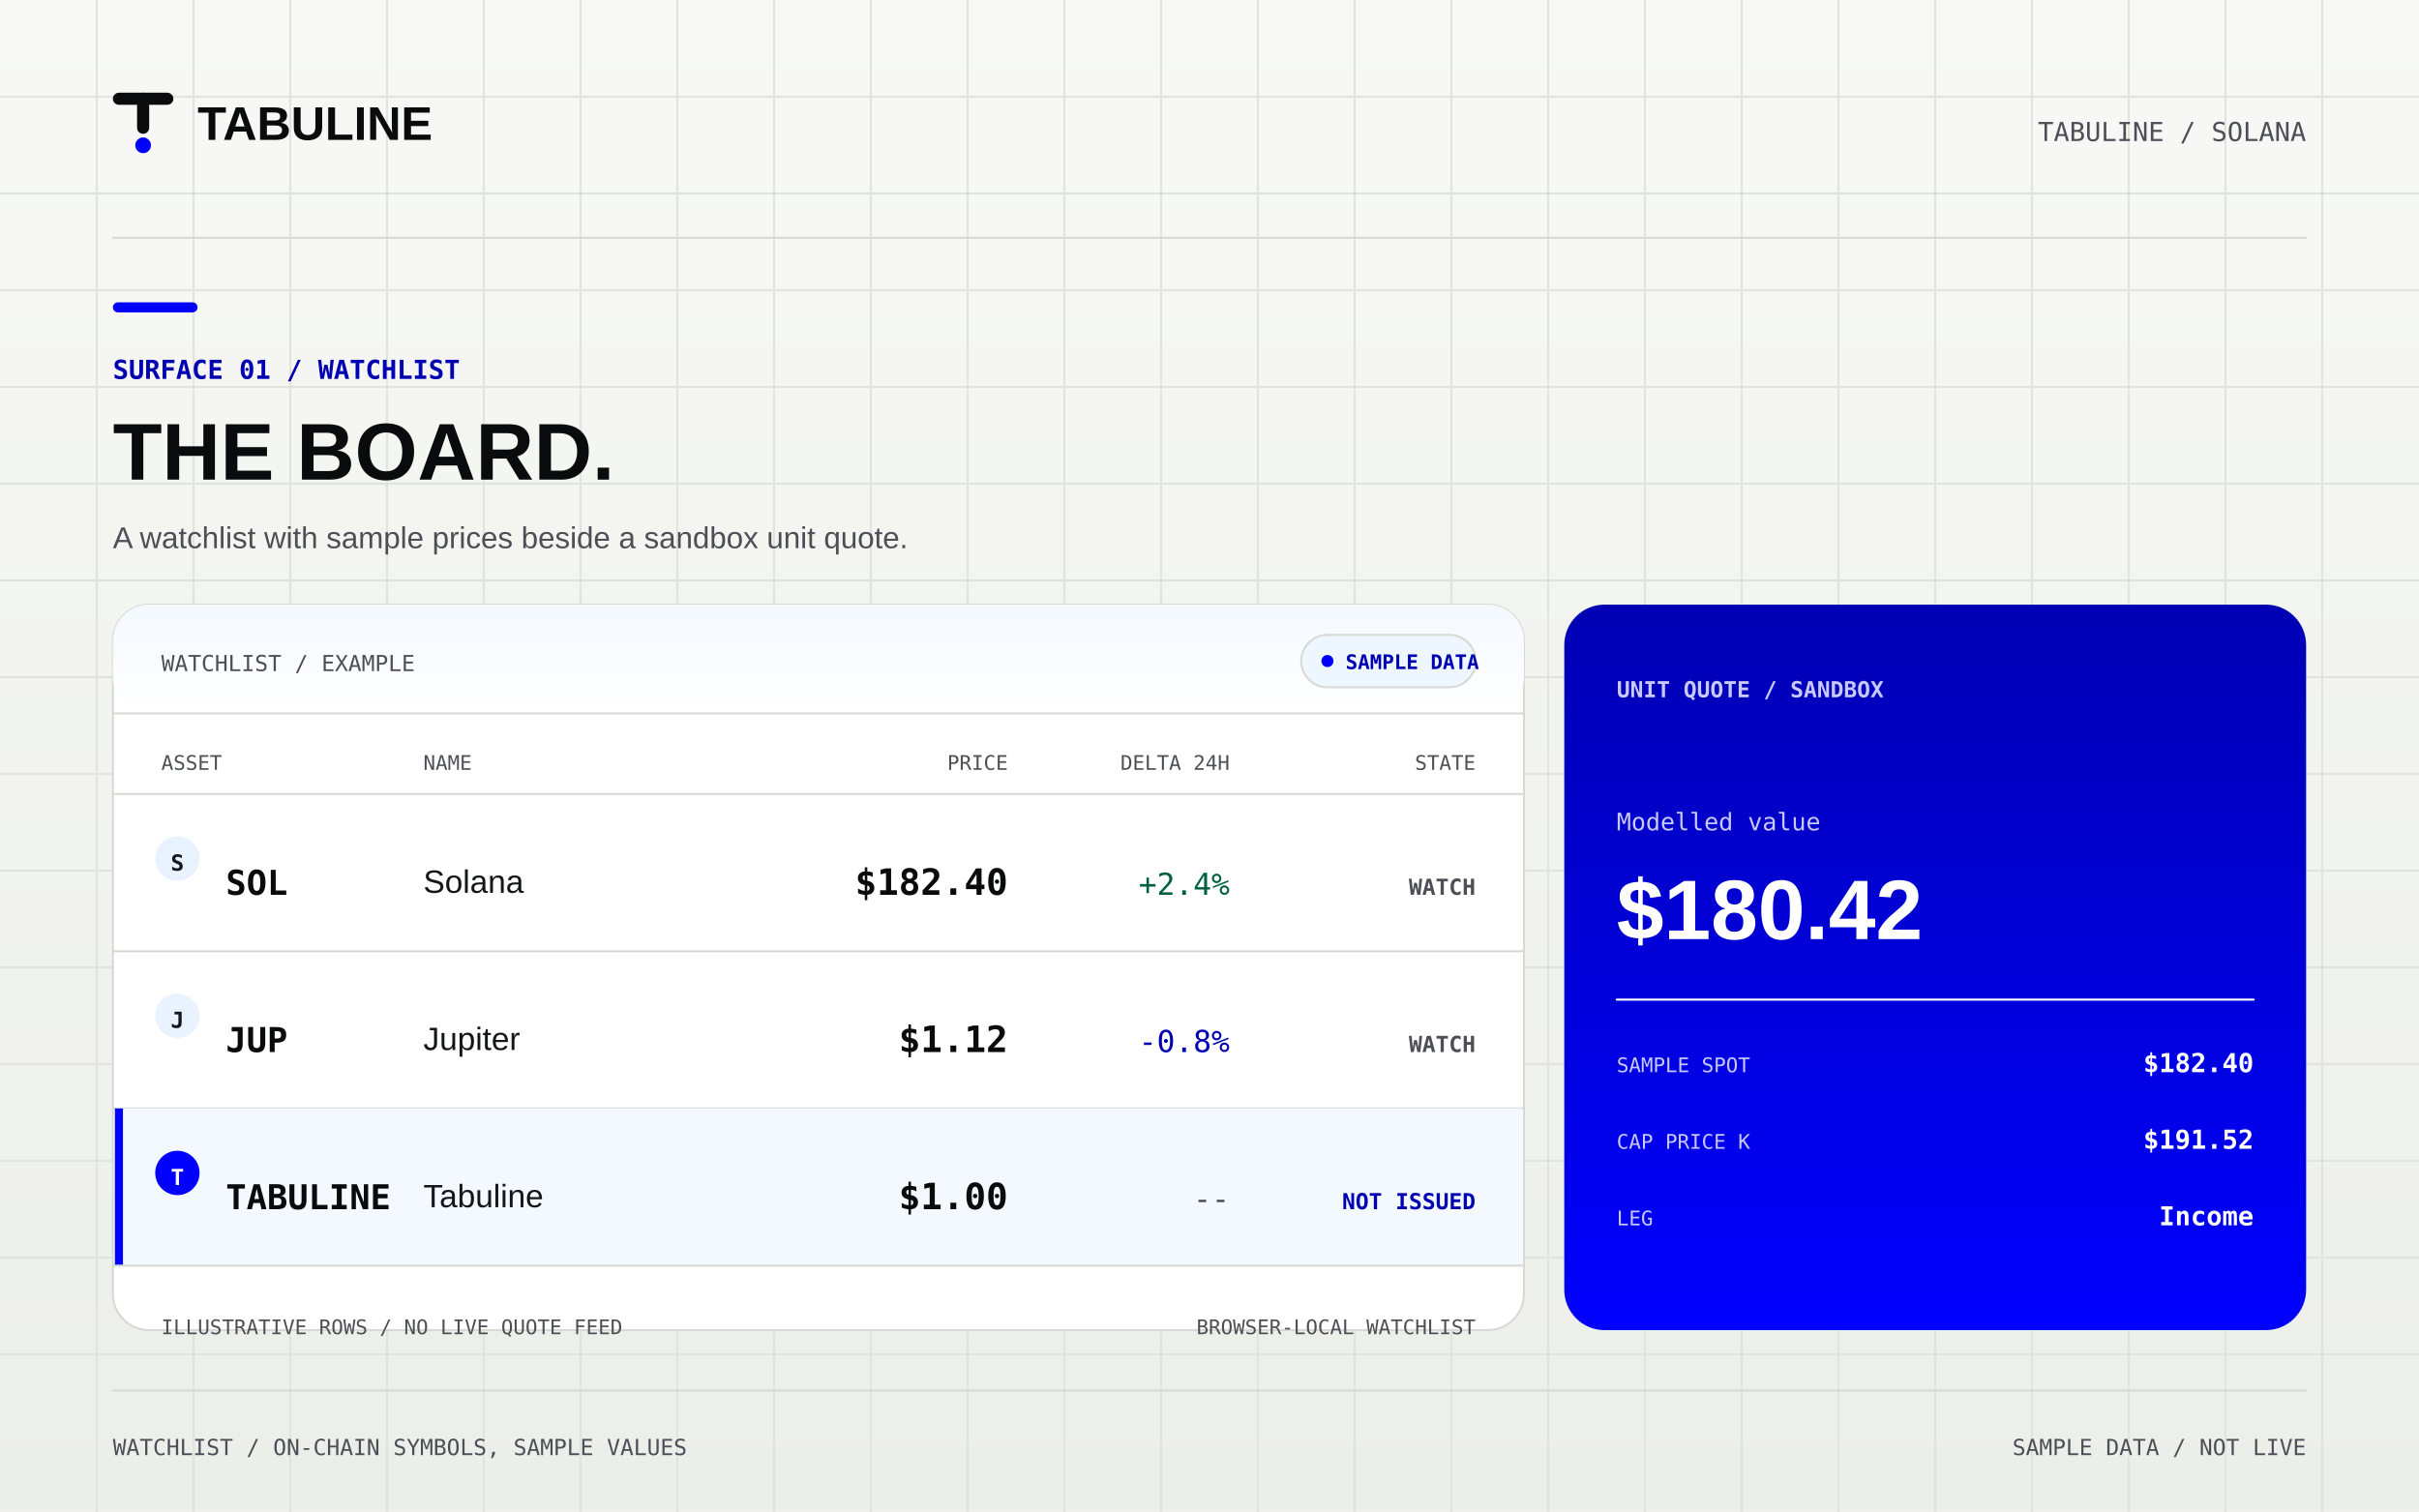
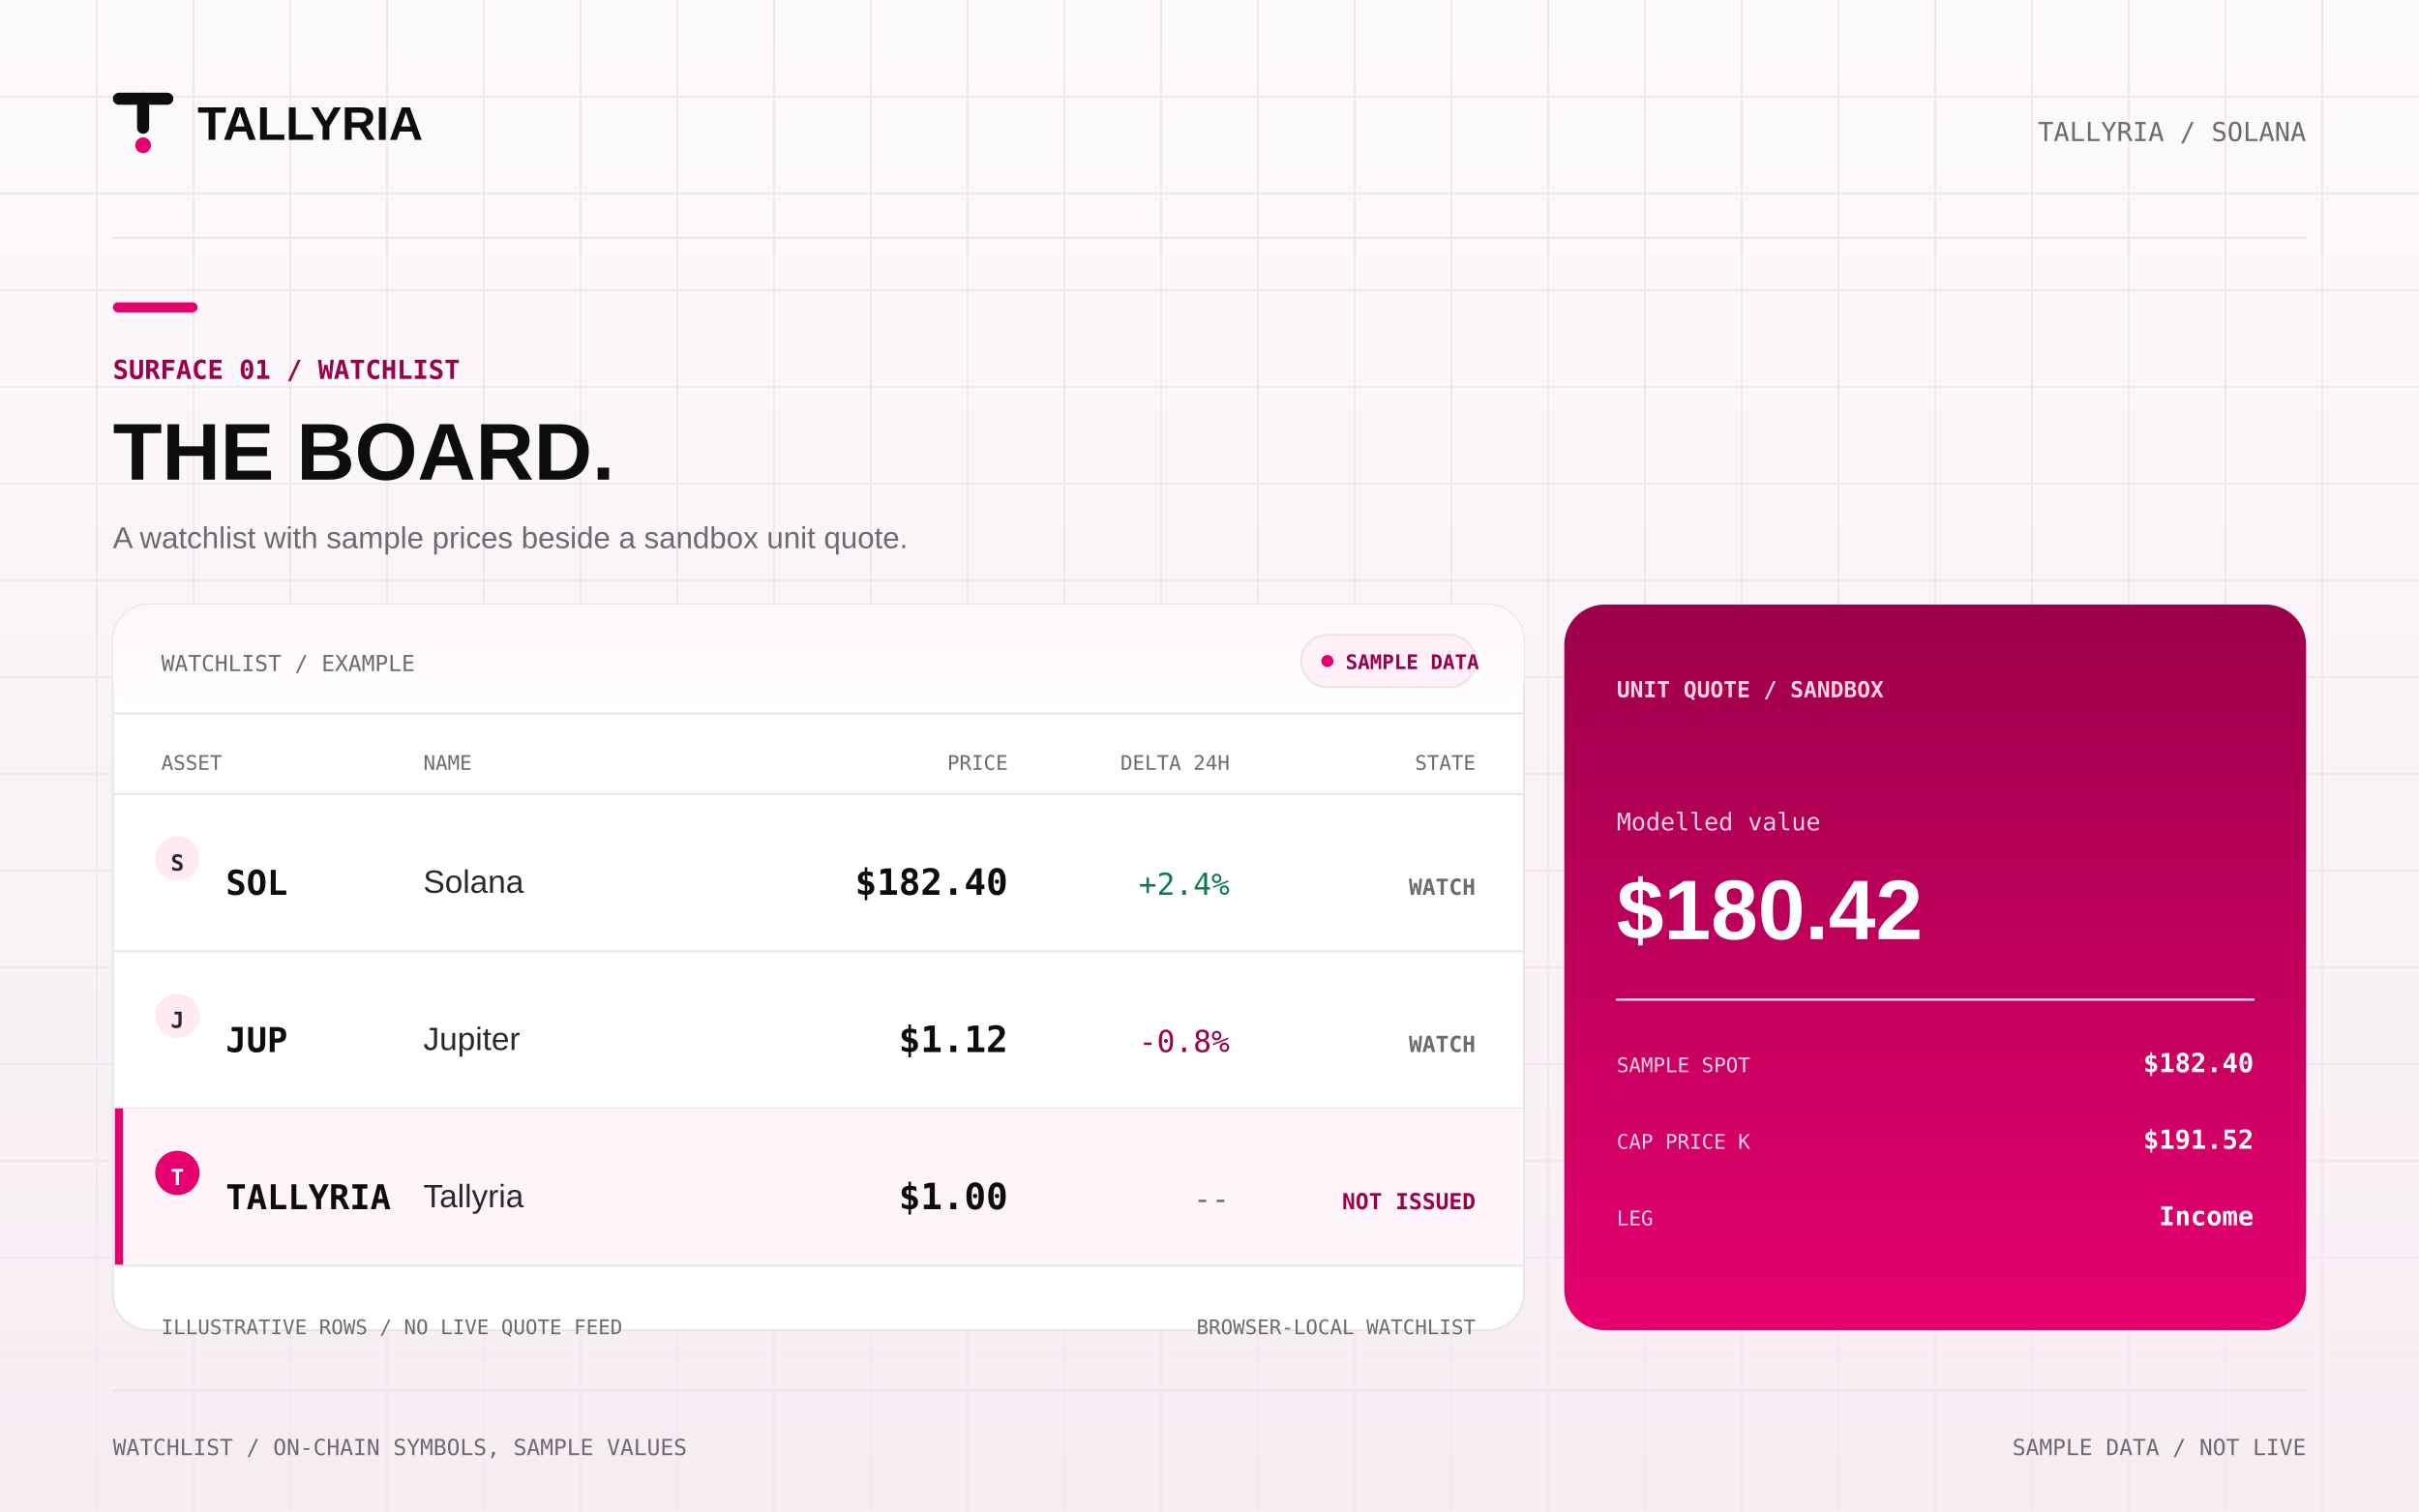
<svg xmlns="http://www.w3.org/2000/svg" width="1200" height="750" viewBox="0 0 1200 750" role="img" aria-labelledby="t d">
  <defs>
    <linearGradient id="d1" x1="0" y1="0" x2="0" y2="1">
-       <stop offset="0" stop-color="#f8f9f6" />
-       <stop offset="1" stop-color="#eceee9" />
+       <stop offset="0" stop-color="#fdfafc" />
+       <stop offset="1" stop-color="#f6edf3" />
    </linearGradient>
    <linearGradient id="d2" x1="0" y1="0" x2="0" y2="1">
-       <stop offset="0" stop-color="#f4f9ff" />
+       <stop offset="0" stop-color="#fff6fa" />
      <stop offset="1" stop-color="#ffffff" />
    </linearGradient>
    <linearGradient id="d3" x1="0" y1="0" x2="0" y2="1">
-       <stop offset="0" stop-color="#0000b3" />
-       <stop offset="1" stop-color="#0000ff" />
+       <stop offset="0" stop-color="#9c004a" />
+       <stop offset="1" stop-color="#e6006f" />
    </linearGradient>
  </defs>
-   <rect width="1200" height="750" fill="#f4f5f2" />
+   <rect width="1200" height="750" fill="#fbf6f9" />
  <rect x="0.00" y="0.00" width="1200.00" height="750.00" rx="0.00" fill="url(#d1)" />
-   <polyline points="48.00,0.00 48.00,750.00" fill="none" stroke="#e1e4dd" stroke-width="1" stroke-linecap="round" />
-   <polyline points="96.00,0.00 96.00,750.00" fill="none" stroke="#e1e4dd" stroke-width="1" stroke-linecap="round" />
-   <polyline points="144.00,0.00 144.00,750.00" fill="none" stroke="#e1e4dd" stroke-width="1" stroke-linecap="round" />
-   <polyline points="192.00,0.00 192.00,750.00" fill="none" stroke="#e1e4dd" stroke-width="1" stroke-linecap="round" />
-   <polyline points="240.00,0.00 240.00,750.00" fill="none" stroke="#e1e4dd" stroke-width="1" stroke-linecap="round" />
-   <polyline points="288.00,0.00 288.00,750.00" fill="none" stroke="#e1e4dd" stroke-width="1" stroke-linecap="round" />
-   <polyline points="336.00,0.00 336.00,750.00" fill="none" stroke="#e1e4dd" stroke-width="1" stroke-linecap="round" />
-   <polyline points="384.00,0.00 384.00,750.00" fill="none" stroke="#e1e4dd" stroke-width="1" stroke-linecap="round" />
-   <polyline points="432.00,0.00 432.00,750.00" fill="none" stroke="#e1e4dd" stroke-width="1" stroke-linecap="round" />
-   <polyline points="480.00,0.00 480.00,750.00" fill="none" stroke="#e1e4dd" stroke-width="1" stroke-linecap="round" />
-   <polyline points="528.00,0.00 528.00,750.00" fill="none" stroke="#e1e4dd" stroke-width="1" stroke-linecap="round" />
-   <polyline points="576.00,0.00 576.00,750.00" fill="none" stroke="#e1e4dd" stroke-width="1" stroke-linecap="round" />
-   <polyline points="624.00,0.00 624.00,750.00" fill="none" stroke="#e1e4dd" stroke-width="1" stroke-linecap="round" />
-   <polyline points="672.00,0.00 672.00,750.00" fill="none" stroke="#e1e4dd" stroke-width="1" stroke-linecap="round" />
-   <polyline points="720.00,0.00 720.00,750.00" fill="none" stroke="#e1e4dd" stroke-width="1" stroke-linecap="round" />
-   <polyline points="768.00,0.00 768.00,750.00" fill="none" stroke="#e1e4dd" stroke-width="1" stroke-linecap="round" />
-   <polyline points="816.00,0.00 816.00,750.00" fill="none" stroke="#e1e4dd" stroke-width="1" stroke-linecap="round" />
-   <polyline points="864.00,0.00 864.00,750.00" fill="none" stroke="#e1e4dd" stroke-width="1" stroke-linecap="round" />
-   <polyline points="912.00,0.00 912.00,750.00" fill="none" stroke="#e1e4dd" stroke-width="1" stroke-linecap="round" />
-   <polyline points="960.00,0.00 960.00,750.00" fill="none" stroke="#e1e4dd" stroke-width="1" stroke-linecap="round" />
-   <polyline points="1008.00,0.00 1008.00,750.00" fill="none" stroke="#e1e4dd" stroke-width="1" stroke-linecap="round" />
-   <polyline points="1056.00,0.00 1056.00,750.00" fill="none" stroke="#e1e4dd" stroke-width="1" stroke-linecap="round" />
-   <polyline points="1104.00,0.00 1104.00,750.00" fill="none" stroke="#e1e4dd" stroke-width="1" stroke-linecap="round" />
-   <polyline points="1152.00,0.00 1152.00,750.00" fill="none" stroke="#e1e4dd" stroke-width="1" stroke-linecap="round" />
-   <polyline points="0.00,48.00 1200.00,48.00" fill="none" stroke="#e1e4dd" stroke-width="1" stroke-linecap="round" />
-   <polyline points="0.00,96.00 1200.00,96.00" fill="none" stroke="#e1e4dd" stroke-width="1" stroke-linecap="round" />
-   <polyline points="0.00,144.00 1200.00,144.00" fill="none" stroke="#e1e4dd" stroke-width="1" stroke-linecap="round" />
-   <polyline points="0.00,192.00 1200.00,192.00" fill="none" stroke="#e1e4dd" stroke-width="1" stroke-linecap="round" />
-   <polyline points="0.00,240.00 1200.00,240.00" fill="none" stroke="#e1e4dd" stroke-width="1" stroke-linecap="round" />
-   <polyline points="0.00,288.00 1200.00,288.00" fill="none" stroke="#e1e4dd" stroke-width="1" stroke-linecap="round" />
-   <polyline points="0.00,336.00 1200.00,336.00" fill="none" stroke="#e1e4dd" stroke-width="1" stroke-linecap="round" />
-   <polyline points="0.00,384.00 1200.00,384.00" fill="none" stroke="#e1e4dd" stroke-width="1" stroke-linecap="round" />
-   <polyline points="0.00,432.00 1200.00,432.00" fill="none" stroke="#e1e4dd" stroke-width="1" stroke-linecap="round" />
-   <polyline points="0.00,480.00 1200.00,480.00" fill="none" stroke="#e1e4dd" stroke-width="1" stroke-linecap="round" />
-   <polyline points="0.00,528.00 1200.00,528.00" fill="none" stroke="#e1e4dd" stroke-width="1" stroke-linecap="round" />
-   <polyline points="0.00,576.00 1200.00,576.00" fill="none" stroke="#e1e4dd" stroke-width="1" stroke-linecap="round" />
-   <polyline points="0.00,624.00 1200.00,624.00" fill="none" stroke="#e1e4dd" stroke-width="1" stroke-linecap="round" />
-   <polyline points="0.00,672.00 1200.00,672.00" fill="none" stroke="#e1e4dd" stroke-width="1" stroke-linecap="round" />
-   <rect x="56.00" y="46.00" width="30.00" height="6.00" rx="3.00" fill="#0a0b0d" stroke="none" />
-   <rect x="68.00" y="46.00" width="6.00" height="20.40" rx="3.00" fill="#0a0b0d" stroke="none" />
-   <circle cx="71.00" cy="72.10" r="3.90" fill="#0000ff" />
-   <text x="98.00" y="69.40" fill="#0a0b0d" font-family="'Segoe UI','Helvetica Neue',Arial,sans-serif" font-size="23.4" font-weight="700" text-anchor="start">TABULINE</text>
-   <text x="1144.00" y="70.00" fill="#4c4f55" font-family="Consolas,'Cascadia Mono',monospace" font-size="13" font-weight="400" text-anchor="end">TABULINE / SOLANA</text>
-   <polyline points="56.00,118.00 1144.00,118.00" fill="none" stroke="#d7d9d3" stroke-width="1" stroke-linecap="round" />
-   <rect x="56.00" y="150.00" width="42.00" height="5.00" rx="2.50" fill="#0000ff" stroke="none" />
-   <text x="56.00" y="188.00" fill="#0000b3" font-family="Consolas,'Cascadia Mono',monospace" font-size="13" font-weight="700" text-anchor="start">SURFACE 01 / WATCHLIST</text>
-   <text x="56.00" y="238.00" fill="#0a0b0d" font-family="'Segoe UI','Helvetica Neue',Arial,sans-serif" font-size="40" font-weight="700" text-anchor="start">THE BOARD.</text>
-   <text x="56.00" y="272.00" fill="#4c4f55" font-family="'Segoe UI','Helvetica Neue',Arial,sans-serif" font-size="15" font-weight="400" text-anchor="start">A watchlist with sample prices beside a sandbox unit quote.</text>
-   <rect x="56.00" y="300.00" width="700.00" height="360.00" rx="18.00" fill="#ffffff" stroke="#d7d9d3" stroke-width="1" />
+   <polyline points="48.00,0.00 48.00,750.00" fill="none" stroke="#f3e6ee" stroke-width="1" stroke-linecap="round" />
+   <polyline points="96.00,0.00 96.00,750.00" fill="none" stroke="#f3e6ee" stroke-width="1" stroke-linecap="round" />
+   <polyline points="144.00,0.00 144.00,750.00" fill="none" stroke="#f3e6ee" stroke-width="1" stroke-linecap="round" />
+   <polyline points="192.00,0.00 192.00,750.00" fill="none" stroke="#f3e6ee" stroke-width="1" stroke-linecap="round" />
+   <polyline points="240.00,0.00 240.00,750.00" fill="none" stroke="#f3e6ee" stroke-width="1" stroke-linecap="round" />
+   <polyline points="288.00,0.00 288.00,750.00" fill="none" stroke="#f3e6ee" stroke-width="1" stroke-linecap="round" />
+   <polyline points="336.00,0.00 336.00,750.00" fill="none" stroke="#f3e6ee" stroke-width="1" stroke-linecap="round" />
+   <polyline points="384.00,0.00 384.00,750.00" fill="none" stroke="#f3e6ee" stroke-width="1" stroke-linecap="round" />
+   <polyline points="432.00,0.00 432.00,750.00" fill="none" stroke="#f3e6ee" stroke-width="1" stroke-linecap="round" />
+   <polyline points="480.00,0.00 480.00,750.00" fill="none" stroke="#f3e6ee" stroke-width="1" stroke-linecap="round" />
+   <polyline points="528.00,0.00 528.00,750.00" fill="none" stroke="#f3e6ee" stroke-width="1" stroke-linecap="round" />
+   <polyline points="576.00,0.00 576.00,750.00" fill="none" stroke="#f3e6ee" stroke-width="1" stroke-linecap="round" />
+   <polyline points="624.00,0.00 624.00,750.00" fill="none" stroke="#f3e6ee" stroke-width="1" stroke-linecap="round" />
+   <polyline points="672.00,0.00 672.00,750.00" fill="none" stroke="#f3e6ee" stroke-width="1" stroke-linecap="round" />
+   <polyline points="720.00,0.00 720.00,750.00" fill="none" stroke="#f3e6ee" stroke-width="1" stroke-linecap="round" />
+   <polyline points="768.00,0.00 768.00,750.00" fill="none" stroke="#f3e6ee" stroke-width="1" stroke-linecap="round" />
+   <polyline points="816.00,0.00 816.00,750.00" fill="none" stroke="#f3e6ee" stroke-width="1" stroke-linecap="round" />
+   <polyline points="864.00,0.00 864.00,750.00" fill="none" stroke="#f3e6ee" stroke-width="1" stroke-linecap="round" />
+   <polyline points="912.00,0.00 912.00,750.00" fill="none" stroke="#f3e6ee" stroke-width="1" stroke-linecap="round" />
+   <polyline points="960.00,0.00 960.00,750.00" fill="none" stroke="#f3e6ee" stroke-width="1" stroke-linecap="round" />
+   <polyline points="1008.00,0.00 1008.00,750.00" fill="none" stroke="#f3e6ee" stroke-width="1" stroke-linecap="round" />
+   <polyline points="1056.00,0.00 1056.00,750.00" fill="none" stroke="#f3e6ee" stroke-width="1" stroke-linecap="round" />
+   <polyline points="1104.00,0.00 1104.00,750.00" fill="none" stroke="#f3e6ee" stroke-width="1" stroke-linecap="round" />
+   <polyline points="1152.00,0.00 1152.00,750.00" fill="none" stroke="#f3e6ee" stroke-width="1" stroke-linecap="round" />
+   <polyline points="0.00,48.00 1200.00,48.00" fill="none" stroke="#f3e6ee" stroke-width="1" stroke-linecap="round" />
+   <polyline points="0.00,96.00 1200.00,96.00" fill="none" stroke="#f3e6ee" stroke-width="1" stroke-linecap="round" />
+   <polyline points="0.00,144.00 1200.00,144.00" fill="none" stroke="#f3e6ee" stroke-width="1" stroke-linecap="round" />
+   <polyline points="0.00,192.00 1200.00,192.00" fill="none" stroke="#f3e6ee" stroke-width="1" stroke-linecap="round" />
+   <polyline points="0.00,240.00 1200.00,240.00" fill="none" stroke="#f3e6ee" stroke-width="1" stroke-linecap="round" />
+   <polyline points="0.00,288.00 1200.00,288.00" fill="none" stroke="#f3e6ee" stroke-width="1" stroke-linecap="round" />
+   <polyline points="0.00,336.00 1200.00,336.00" fill="none" stroke="#f3e6ee" stroke-width="1" stroke-linecap="round" />
+   <polyline points="0.00,384.00 1200.00,384.00" fill="none" stroke="#f3e6ee" stroke-width="1" stroke-linecap="round" />
+   <polyline points="0.00,432.00 1200.00,432.00" fill="none" stroke="#f3e6ee" stroke-width="1" stroke-linecap="round" />
+   <polyline points="0.00,480.00 1200.00,480.00" fill="none" stroke="#f3e6ee" stroke-width="1" stroke-linecap="round" />
+   <polyline points="0.00,528.00 1200.00,528.00" fill="none" stroke="#f3e6ee" stroke-width="1" stroke-linecap="round" />
+   <polyline points="0.00,576.00 1200.00,576.00" fill="none" stroke="#f3e6ee" stroke-width="1" stroke-linecap="round" />
+   <polyline points="0.00,624.00 1200.00,624.00" fill="none" stroke="#f3e6ee" stroke-width="1" stroke-linecap="round" />
+   <polyline points="0.00,672.00 1200.00,672.00" fill="none" stroke="#f3e6ee" stroke-width="1" stroke-linecap="round" />
+   <rect x="56.00" y="46.00" width="30.00" height="6.00" rx="3.00" fill="#0d0d0d" stroke="none" />
+   <rect x="68.00" y="46.00" width="6.00" height="20.40" rx="3.00" fill="#0d0d0d" stroke="none" />
+   <circle cx="71.00" cy="72.10" r="3.90" fill="#e6006f" />
+   <text x="98.00" y="69.40" fill="#0d0d0d" font-family="'Segoe UI','Helvetica Neue',Arial,sans-serif" font-size="23.4" font-weight="700" text-anchor="start">TALLYRIA</text>
+   <text x="1144.00" y="70.00" fill="#6d6a70" font-family="Consolas,'Cascadia Mono',monospace" font-size="13" font-weight="400" text-anchor="end">TALLYRIA / SOLANA</text>
+   <polyline points="56.00,118.00 1144.00,118.00" fill="none" stroke="#e9e4eb" stroke-width="1" stroke-linecap="round" />
+   <rect x="56.00" y="150.00" width="42.00" height="5.00" rx="2.50" fill="#e6006f" stroke="none" />
+   <text x="56.00" y="188.00" fill="#9c004a" font-family="Consolas,'Cascadia Mono',monospace" font-size="13" font-weight="700" text-anchor="start">SURFACE 01 / WATCHLIST</text>
+   <text x="56.00" y="238.00" fill="#0d0d0d" font-family="'Segoe UI','Helvetica Neue',Arial,sans-serif" font-size="40" font-weight="700" text-anchor="start">THE BOARD.</text>
+   <text x="56.00" y="272.00" fill="#6d6a70" font-family="'Segoe UI','Helvetica Neue',Arial,sans-serif" font-size="15" font-weight="400" text-anchor="start">A watchlist with sample prices beside a sandbox unit quote.</text>
+   <rect x="56.00" y="300.00" width="700.00" height="360.00" rx="18.00" fill="#ffffff" stroke="#e9e4eb" stroke-width="1" />
  <rect x="56.00" y="300.00" width="700.00" height="54.00" rx="18.00" fill="url(#d2)" />
-   <polyline points="56.00,354.00 756.00,354.00" fill="none" stroke="#d7d9d3" stroke-width="1" stroke-linecap="round" />
-   <text x="80.00" y="333.00" fill="#4c4f55" font-family="Consolas,'Cascadia Mono',monospace" font-size="11" font-weight="400" text-anchor="start">WATCHLIST / EXAMPLE</text>
-   <rect x="645.50" y="315.00" width="86.50" height="26.00" rx="13.00" fill="#eef7ff" stroke="#d7d9d3" stroke-width="1" />
-   <circle cx="658.50" cy="328.00" r="3.00" fill="#0000ff" />
-   <text x="667.50" y="332.00" fill="#0000b3" font-family="Consolas,'Cascadia Mono',monospace" font-size="10" font-weight="700" text-anchor="start">SAMPLE DATA</text>
-   <polyline points="56.00,394.00 756.00,394.00" fill="none" stroke="#d7d9d3" stroke-width="1" stroke-linecap="round" />
-   <text x="80.00" y="382.00" fill="#4c4f55" font-family="Consolas,'Cascadia Mono',monospace" font-size="10" font-weight="400" text-anchor="start">ASSET</text>
-   <text x="210.00" y="382.00" fill="#4c4f55" font-family="Consolas,'Cascadia Mono',monospace" font-size="10" font-weight="400" text-anchor="start">NAME</text>
-   <text x="500.00" y="382.00" fill="#4c4f55" font-family="Consolas,'Cascadia Mono',monospace" font-size="10" font-weight="400" text-anchor="end">PRICE</text>
-   <text x="610.00" y="382.00" fill="#4c4f55" font-family="Consolas,'Cascadia Mono',monospace" font-size="10" font-weight="400" text-anchor="end">DELTA 24H</text>
-   <text x="732.00" y="382.00" fill="#4c4f55" font-family="Consolas,'Cascadia Mono',monospace" font-size="10" font-weight="400" text-anchor="end">STATE</text>
-   <polyline points="56.00,472.00 756.00,472.00" fill="none" stroke="#d7d9d3" stroke-width="1" stroke-linecap="round" />
-   <circle cx="88.00" cy="426.00" r="11.00" fill="#e8f3ff" />
-   <text x="88.00" y="432.00" fill="#14161a" font-family="Consolas,'Cascadia Mono',monospace" font-size="11" font-weight="700" text-anchor="middle">S</text>
-   <text x="112.00" y="444.00" fill="#0a0b0d" font-family="Consolas,'Cascadia Mono',monospace" font-size="17" font-weight="700" text-anchor="start">SOL</text>
-   <text x="210.00" y="443.00" fill="#14161a" font-family="'Segoe UI','Helvetica Neue',Arial,sans-serif" font-size="16" font-weight="400" text-anchor="start">Solana</text>
-   <text x="500.00" y="444.00" fill="#0a0b0d" font-family="Consolas,'Cascadia Mono',monospace" font-size="18" font-weight="700" text-anchor="end">$182.40</text>
-   <text x="610.00" y="444.00" fill="#005f3f" font-family="Consolas,'Cascadia Mono',monospace" font-size="15" font-weight="400" text-anchor="end">+2.4%</text>
-   <text x="732.00" y="444.00" fill="#4c4f55" font-family="Consolas,'Cascadia Mono',monospace" font-size="11" font-weight="700" text-anchor="end">WATCH</text>
-   <polyline points="56.00,550.00 756.00,550.00" fill="none" stroke="#d7d9d3" stroke-width="1" stroke-linecap="round" />
-   <circle cx="88.00" cy="504.00" r="11.00" fill="#e8f3ff" />
-   <text x="88.00" y="510.00" fill="#14161a" font-family="Consolas,'Cascadia Mono',monospace" font-size="11" font-weight="700" text-anchor="middle">J</text>
-   <text x="112.00" y="522.00" fill="#0a0b0d" font-family="Consolas,'Cascadia Mono',monospace" font-size="17" font-weight="700" text-anchor="start">JUP</text>
-   <text x="210.00" y="521.00" fill="#14161a" font-family="'Segoe UI','Helvetica Neue',Arial,sans-serif" font-size="16" font-weight="400" text-anchor="start">Jupiter</text>
-   <text x="500.00" y="522.00" fill="#0a0b0d" font-family="Consolas,'Cascadia Mono',monospace" font-size="18" font-weight="700" text-anchor="end">$1.12</text>
-   <text x="610.00" y="522.00" fill="#0000b3" font-family="Consolas,'Cascadia Mono',monospace" font-size="15" font-weight="400" text-anchor="end">-0.8%</text>
-   <text x="732.00" y="522.00" fill="#4c4f55" font-family="Consolas,'Cascadia Mono',monospace" font-size="11" font-weight="700" text-anchor="end">WATCH</text>
-   <rect x="57.00" y="550.00" width="698.00" height="78.00" rx="0.00" fill="#f4f9ff" stroke="none" />
-   <rect x="57.00" y="550.00" width="4.00" height="78.00" rx="0.00" fill="#0000ff" stroke="none" />
-   <polyline points="56.00,628.00 756.00,628.00" fill="none" stroke="#d7d9d3" stroke-width="1" stroke-linecap="round" />
-   <circle cx="88.00" cy="582.00" r="11.00" fill="#0000ff" />
+   <polyline points="56.00,354.00 756.00,354.00" fill="none" stroke="#e9e4eb" stroke-width="1" stroke-linecap="round" />
+   <text x="80.00" y="333.00" fill="#6d6a70" font-family="Consolas,'Cascadia Mono',monospace" font-size="11" font-weight="400" text-anchor="start">WATCHLIST / EXAMPLE</text>
+   <rect x="645.50" y="315.00" width="86.50" height="26.00" rx="13.00" fill="#fff1f7" stroke="#e9e4eb" stroke-width="1" />
+   <circle cx="658.50" cy="328.00" r="3.00" fill="#e6006f" />
+   <text x="667.50" y="332.00" fill="#9c004a" font-family="Consolas,'Cascadia Mono',monospace" font-size="10" font-weight="700" text-anchor="start">SAMPLE DATA</text>
+   <polyline points="56.00,394.00 756.00,394.00" fill="none" stroke="#e9e4eb" stroke-width="1" stroke-linecap="round" />
+   <text x="80.00" y="382.00" fill="#6d6a70" font-family="Consolas,'Cascadia Mono',monospace" font-size="10" font-weight="400" text-anchor="start">ASSET</text>
+   <text x="210.00" y="382.00" fill="#6d6a70" font-family="Consolas,'Cascadia Mono',monospace" font-size="10" font-weight="400" text-anchor="start">NAME</text>
+   <text x="500.00" y="382.00" fill="#6d6a70" font-family="Consolas,'Cascadia Mono',monospace" font-size="10" font-weight="400" text-anchor="end">PRICE</text>
+   <text x="610.00" y="382.00" fill="#6d6a70" font-family="Consolas,'Cascadia Mono',monospace" font-size="10" font-weight="400" text-anchor="end">DELTA 24H</text>
+   <text x="732.00" y="382.00" fill="#6d6a70" font-family="Consolas,'Cascadia Mono',monospace" font-size="10" font-weight="400" text-anchor="end">STATE</text>
+   <polyline points="56.00,472.00 756.00,472.00" fill="none" stroke="#e9e4eb" stroke-width="1" stroke-linecap="round" />
+   <circle cx="88.00" cy="426.00" r="11.00" fill="#ffe9f2" />
+   <text x="88.00" y="432.00" fill="#2c272e" font-family="Consolas,'Cascadia Mono',monospace" font-size="11" font-weight="700" text-anchor="middle">S</text>
+   <text x="112.00" y="444.00" fill="#0d0d0d" font-family="Consolas,'Cascadia Mono',monospace" font-size="17" font-weight="700" text-anchor="start">SOL</text>
+   <text x="210.00" y="443.00" fill="#2c272e" font-family="'Segoe UI','Helvetica Neue',Arial,sans-serif" font-size="16" font-weight="400" text-anchor="start">Solana</text>
+   <text x="500.00" y="444.00" fill="#0d0d0d" font-family="Consolas,'Cascadia Mono',monospace" font-size="18" font-weight="700" text-anchor="end">$182.40</text>
+   <text x="610.00" y="444.00" fill="#0f7b4d" font-family="Consolas,'Cascadia Mono',monospace" font-size="15" font-weight="400" text-anchor="end">+2.4%</text>
+   <text x="732.00" y="444.00" fill="#6d6a70" font-family="Consolas,'Cascadia Mono',monospace" font-size="11" font-weight="700" text-anchor="end">WATCH</text>
+   <polyline points="56.00,550.00 756.00,550.00" fill="none" stroke="#e9e4eb" stroke-width="1" stroke-linecap="round" />
+   <circle cx="88.00" cy="504.00" r="11.00" fill="#ffe9f2" />
+   <text x="88.00" y="510.00" fill="#2c272e" font-family="Consolas,'Cascadia Mono',monospace" font-size="11" font-weight="700" text-anchor="middle">J</text>
+   <text x="112.00" y="522.00" fill="#0d0d0d" font-family="Consolas,'Cascadia Mono',monospace" font-size="17" font-weight="700" text-anchor="start">JUP</text>
+   <text x="210.00" y="521.00" fill="#2c272e" font-family="'Segoe UI','Helvetica Neue',Arial,sans-serif" font-size="16" font-weight="400" text-anchor="start">Jupiter</text>
+   <text x="500.00" y="522.00" fill="#0d0d0d" font-family="Consolas,'Cascadia Mono',monospace" font-size="18" font-weight="700" text-anchor="end">$1.12</text>
+   <text x="610.00" y="522.00" fill="#9c004a" font-family="Consolas,'Cascadia Mono',monospace" font-size="15" font-weight="400" text-anchor="end">-0.8%</text>
+   <text x="732.00" y="522.00" fill="#6d6a70" font-family="Consolas,'Cascadia Mono',monospace" font-size="11" font-weight="700" text-anchor="end">WATCH</text>
+   <rect x="57.00" y="550.00" width="698.00" height="78.00" rx="0.00" fill="#fff4f9" stroke="none" />
+   <rect x="57.00" y="550.00" width="4.00" height="78.00" rx="0.00" fill="#e6006f" stroke="none" />
+   <polyline points="56.00,628.00 756.00,628.00" fill="none" stroke="#e9e4eb" stroke-width="1" stroke-linecap="round" />
+   <circle cx="88.00" cy="582.00" r="11.00" fill="#e6006f" />
  <text x="88.00" y="588.00" fill="#ffffff" font-family="Consolas,'Cascadia Mono',monospace" font-size="11" font-weight="700" text-anchor="middle">T</text>
-   <text x="112.00" y="600.00" fill="#0a0b0d" font-family="Consolas,'Cascadia Mono',monospace" font-size="17" font-weight="700" text-anchor="start">TABULINE</text>
-   <text x="210.00" y="599.00" fill="#14161a" font-family="'Segoe UI','Helvetica Neue',Arial,sans-serif" font-size="16" font-weight="400" text-anchor="start">Tabuline</text>
-   <text x="500.00" y="600.00" fill="#0a0b0d" font-family="Consolas,'Cascadia Mono',monospace" font-size="18" font-weight="700" text-anchor="end">$1.00</text>
-   <text x="610.00" y="600.00" fill="#4c4f55" font-family="Consolas,'Cascadia Mono',monospace" font-size="15" font-weight="400" text-anchor="end">--</text>
-   <text x="732.00" y="600.00" fill="#0000b3" font-family="Consolas,'Cascadia Mono',monospace" font-size="11" font-weight="700" text-anchor="end">NOT ISSUED</text>
-   <text x="80.00" y="662.00" fill="#4c4f55" font-family="Consolas,'Cascadia Mono',monospace" font-size="10" font-weight="400" text-anchor="start">ILLUSTRATIVE ROWS / NO LIVE QUOTE FEED</text>
-   <text x="732.00" y="662.00" fill="#4c4f55" font-family="Consolas,'Cascadia Mono',monospace" font-size="10" font-weight="400" text-anchor="end">BROWSER-LOCAL WATCHLIST</text>
+   <text x="112.00" y="600.00" fill="#0d0d0d" font-family="Consolas,'Cascadia Mono',monospace" font-size="17" font-weight="700" text-anchor="start">TALLYRIA</text>
+   <text x="210.00" y="599.00" fill="#2c272e" font-family="'Segoe UI','Helvetica Neue',Arial,sans-serif" font-size="16" font-weight="400" text-anchor="start">Tallyria</text>
+   <text x="500.00" y="600.00" fill="#0d0d0d" font-family="Consolas,'Cascadia Mono',monospace" font-size="18" font-weight="700" text-anchor="end">$1.00</text>
+   <text x="610.00" y="600.00" fill="#6d6a70" font-family="Consolas,'Cascadia Mono',monospace" font-size="15" font-weight="400" text-anchor="end">--</text>
+   <text x="732.00" y="600.00" fill="#9c004a" font-family="Consolas,'Cascadia Mono',monospace" font-size="11" font-weight="700" text-anchor="end">NOT ISSUED</text>
+   <text x="80.00" y="662.00" fill="#6d6a70" font-family="Consolas,'Cascadia Mono',monospace" font-size="10" font-weight="400" text-anchor="start">ILLUSTRATIVE ROWS / NO LIVE QUOTE FEED</text>
+   <text x="732.00" y="662.00" fill="#6d6a70" font-family="Consolas,'Cascadia Mono',monospace" font-size="10" font-weight="400" text-anchor="end">BROWSER-LOCAL WATCHLIST</text>
  <rect x="776.00" y="300.00" width="368.00" height="360.00" rx="20.00" fill="url(#d3)" />
-   <text x="802.00" y="346.00" fill="#c9c9ff" font-family="Consolas,'Cascadia Mono',monospace" font-size="11" font-weight="700" text-anchor="start">UNIT QUOTE / SANDBOX</text>
-   <text x="802.00" y="412.00" fill="#c9c9ff" font-family="Consolas,'Cascadia Mono',monospace" font-size="12" font-weight="400" text-anchor="start">Modelled value</text>
+   <text x="802.00" y="346.00" fill="#ffd3e4" font-family="Consolas,'Cascadia Mono',monospace" font-size="11" font-weight="700" text-anchor="start">UNIT QUOTE / SANDBOX</text>
+   <text x="802.00" y="412.00" fill="#ffd3e4" font-family="Consolas,'Cascadia Mono',monospace" font-size="12" font-weight="400" text-anchor="start">Modelled value</text>
  <text x="802.00" y="466.00" fill="#ffffff" font-family="'Segoe UI','Helvetica Neue',Arial,sans-serif" font-size="42" font-weight="700" text-anchor="start">$180.42</text>
  <polyline points="802.00,496.00 1118.00,496.00" fill="none" stroke="#ffffff" stroke-width="1" stroke-linecap="round" />
-   <text x="802.00" y="532.00" fill="#c9c9ff" font-family="Consolas,'Cascadia Mono',monospace" font-size="10" font-weight="400" text-anchor="start">SAMPLE SPOT</text>
+   <text x="802.00" y="532.00" fill="#ffd3e4" font-family="Consolas,'Cascadia Mono',monospace" font-size="10" font-weight="400" text-anchor="start">SAMPLE SPOT</text>
  <text x="1118.00" y="532.00" fill="#ffffff" font-family="Consolas,'Cascadia Mono',monospace" font-size="13" font-weight="700" text-anchor="end">$182.40</text>
-   <text x="802.00" y="570.00" fill="#c9c9ff" font-family="Consolas,'Cascadia Mono',monospace" font-size="10" font-weight="400" text-anchor="start">CAP PRICE K</text>
+   <text x="802.00" y="570.00" fill="#ffd3e4" font-family="Consolas,'Cascadia Mono',monospace" font-size="10" font-weight="400" text-anchor="start">CAP PRICE K</text>
  <text x="1118.00" y="570.00" fill="#ffffff" font-family="Consolas,'Cascadia Mono',monospace" font-size="13" font-weight="700" text-anchor="end">$191.52</text>
-   <text x="802.00" y="608.00" fill="#c9c9ff" font-family="Consolas,'Cascadia Mono',monospace" font-size="10" font-weight="400" text-anchor="start">LEG</text>
+   <text x="802.00" y="608.00" fill="#ffd3e4" font-family="Consolas,'Cascadia Mono',monospace" font-size="10" font-weight="400" text-anchor="start">LEG</text>
  <text x="1118.00" y="608.00" fill="#ffffff" font-family="Consolas,'Cascadia Mono',monospace" font-size="13" font-weight="700" text-anchor="end">Income</text>
-   <polyline points="56.00,690.00 1144.00,690.00" fill="none" stroke="#d7d9d3" stroke-width="1" stroke-linecap="round" />
-   <text x="56.00" y="722.00" fill="#4c4f55" font-family="Consolas,'Cascadia Mono',monospace" font-size="11" font-weight="400" text-anchor="start">WATCHLIST / ON-CHAIN SYMBOLS, SAMPLE VALUES</text>
-   <text x="1144.00" y="722.00" fill="#4c4f55" font-family="Consolas,'Cascadia Mono',monospace" font-size="11" font-weight="400" text-anchor="end">SAMPLE DATA / NOT LIVE</text>
+   <polyline points="56.00,690.00 1144.00,690.00" fill="none" stroke="#e9e4eb" stroke-width="1" stroke-linecap="round" />
+   <text x="56.00" y="722.00" fill="#6d6a70" font-family="Consolas,'Cascadia Mono',monospace" font-size="11" font-weight="400" text-anchor="start">WATCHLIST / ON-CHAIN SYMBOLS, SAMPLE VALUES</text>
+   <text x="1144.00" y="722.00" fill="#6d6a70" font-family="Consolas,'Cascadia Mono',monospace" font-size="11" font-weight="400" text-anchor="end">SAMPLE DATA / NOT LIVE</text>
</svg>
